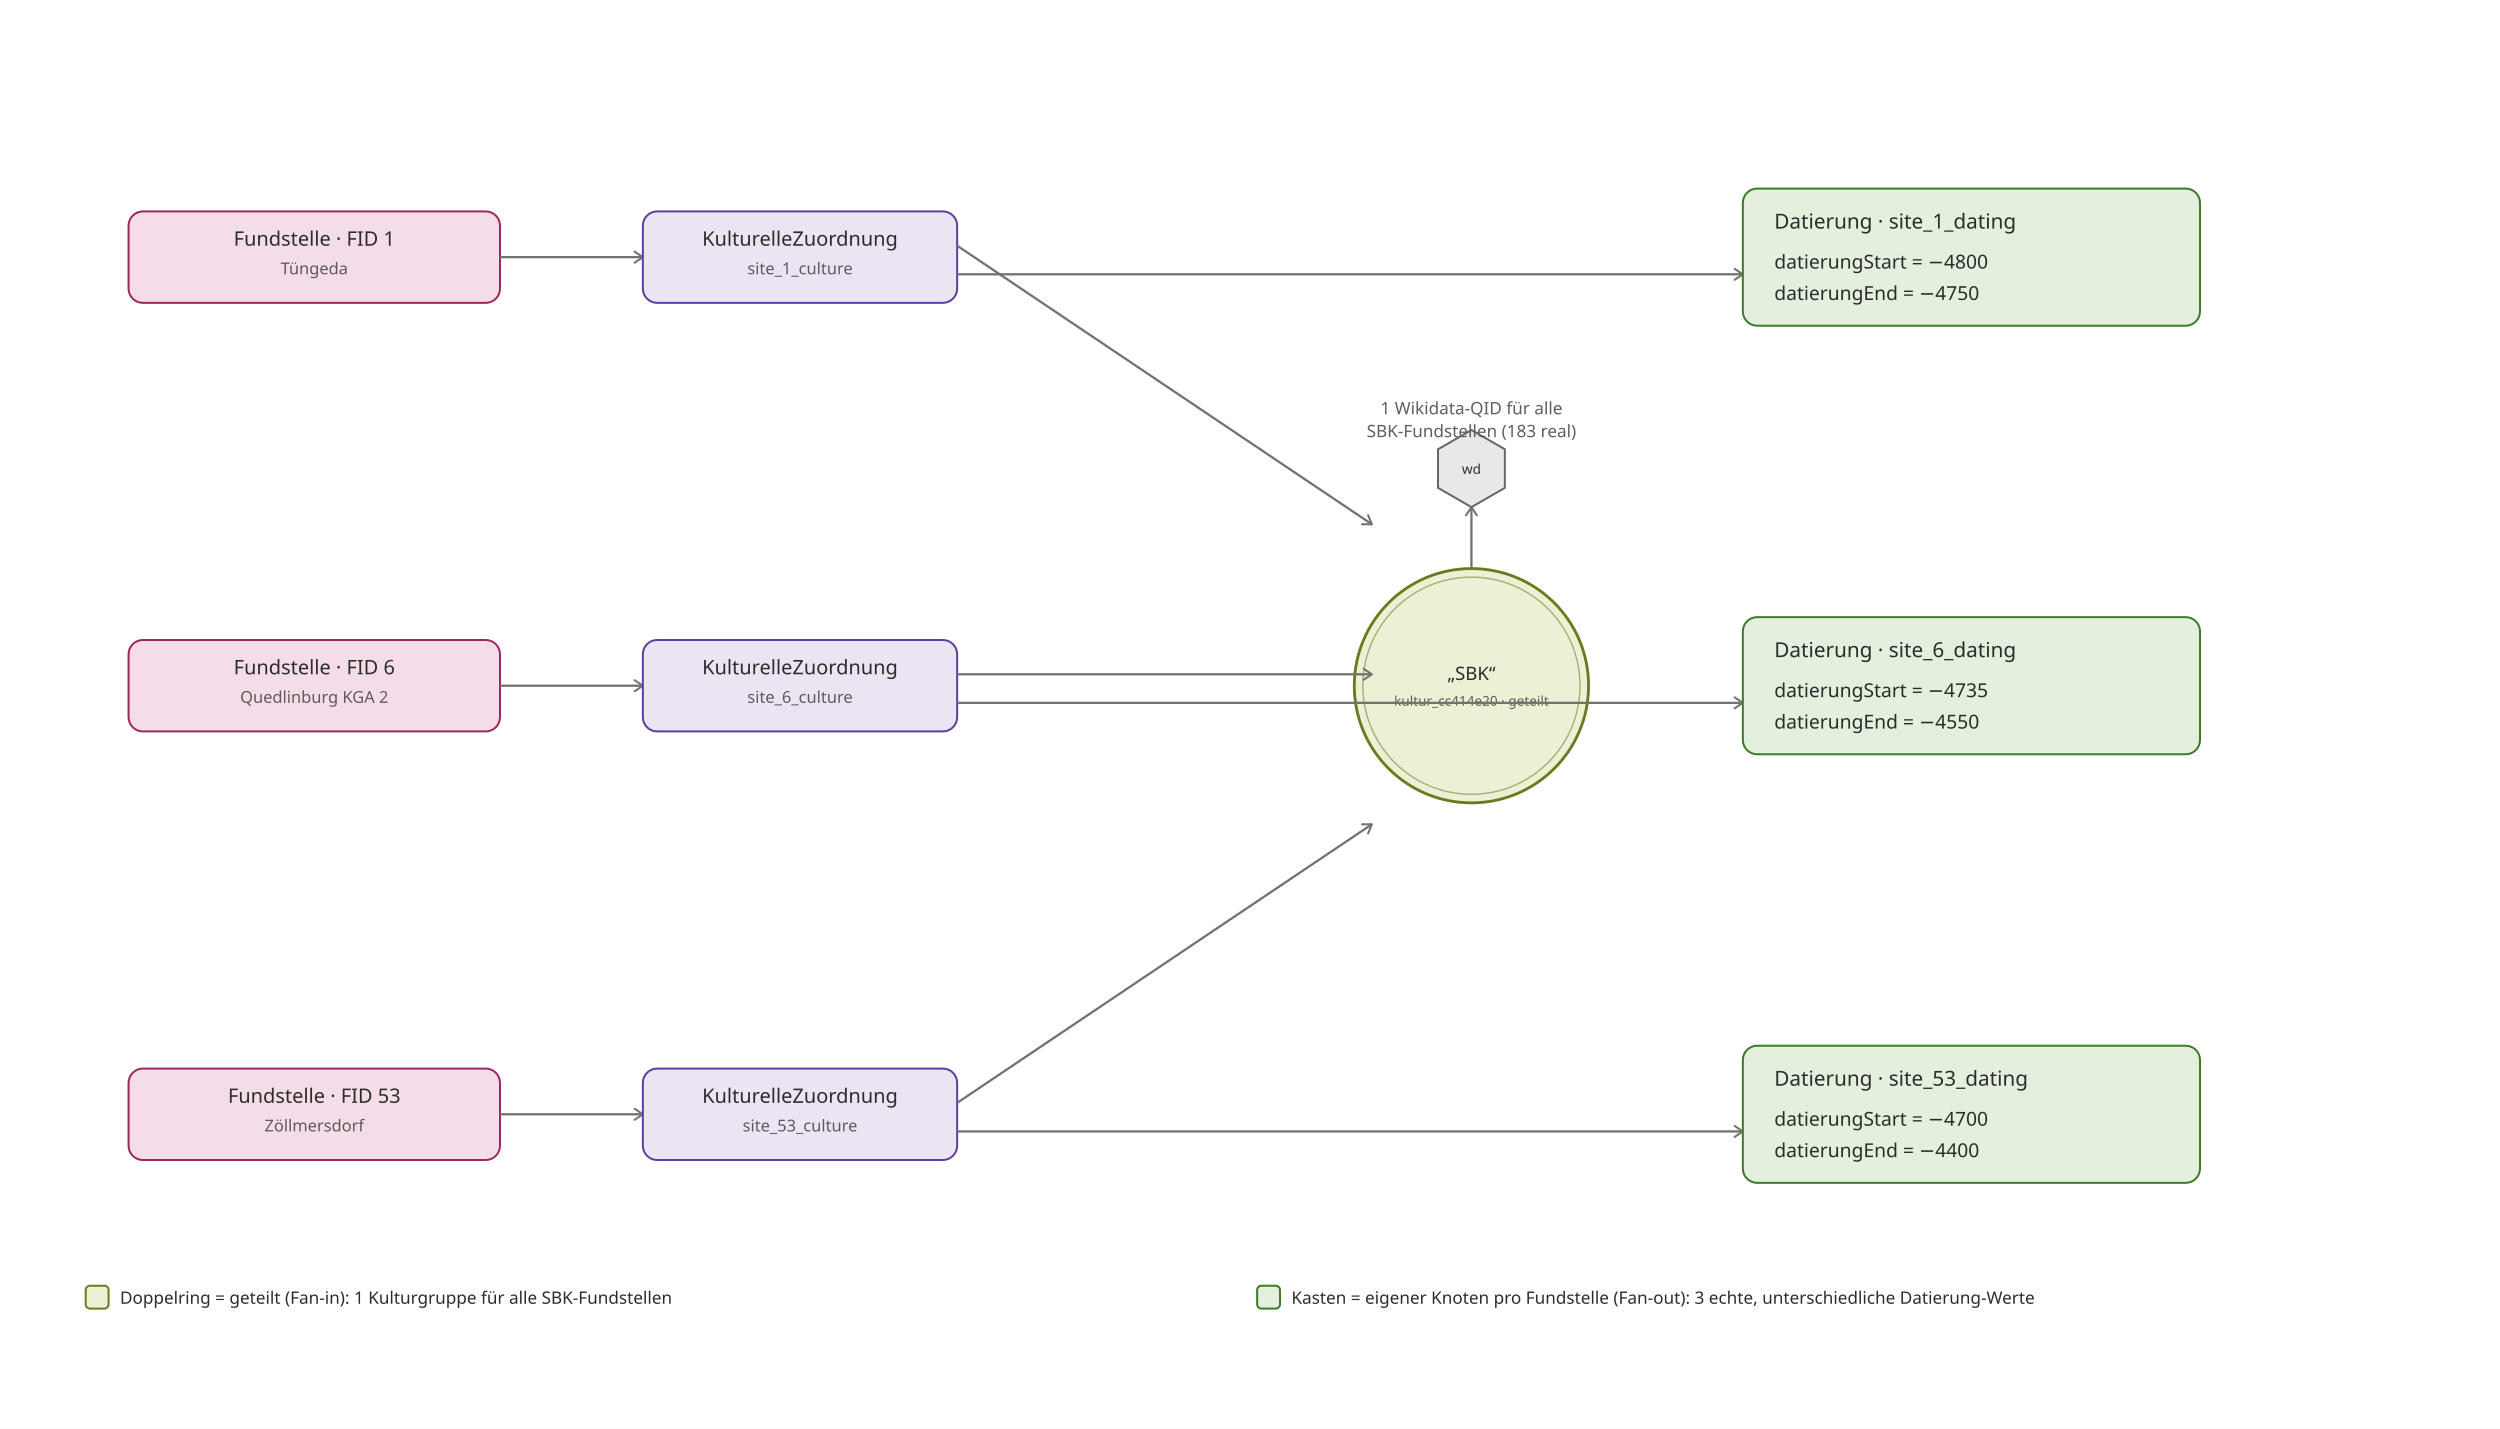
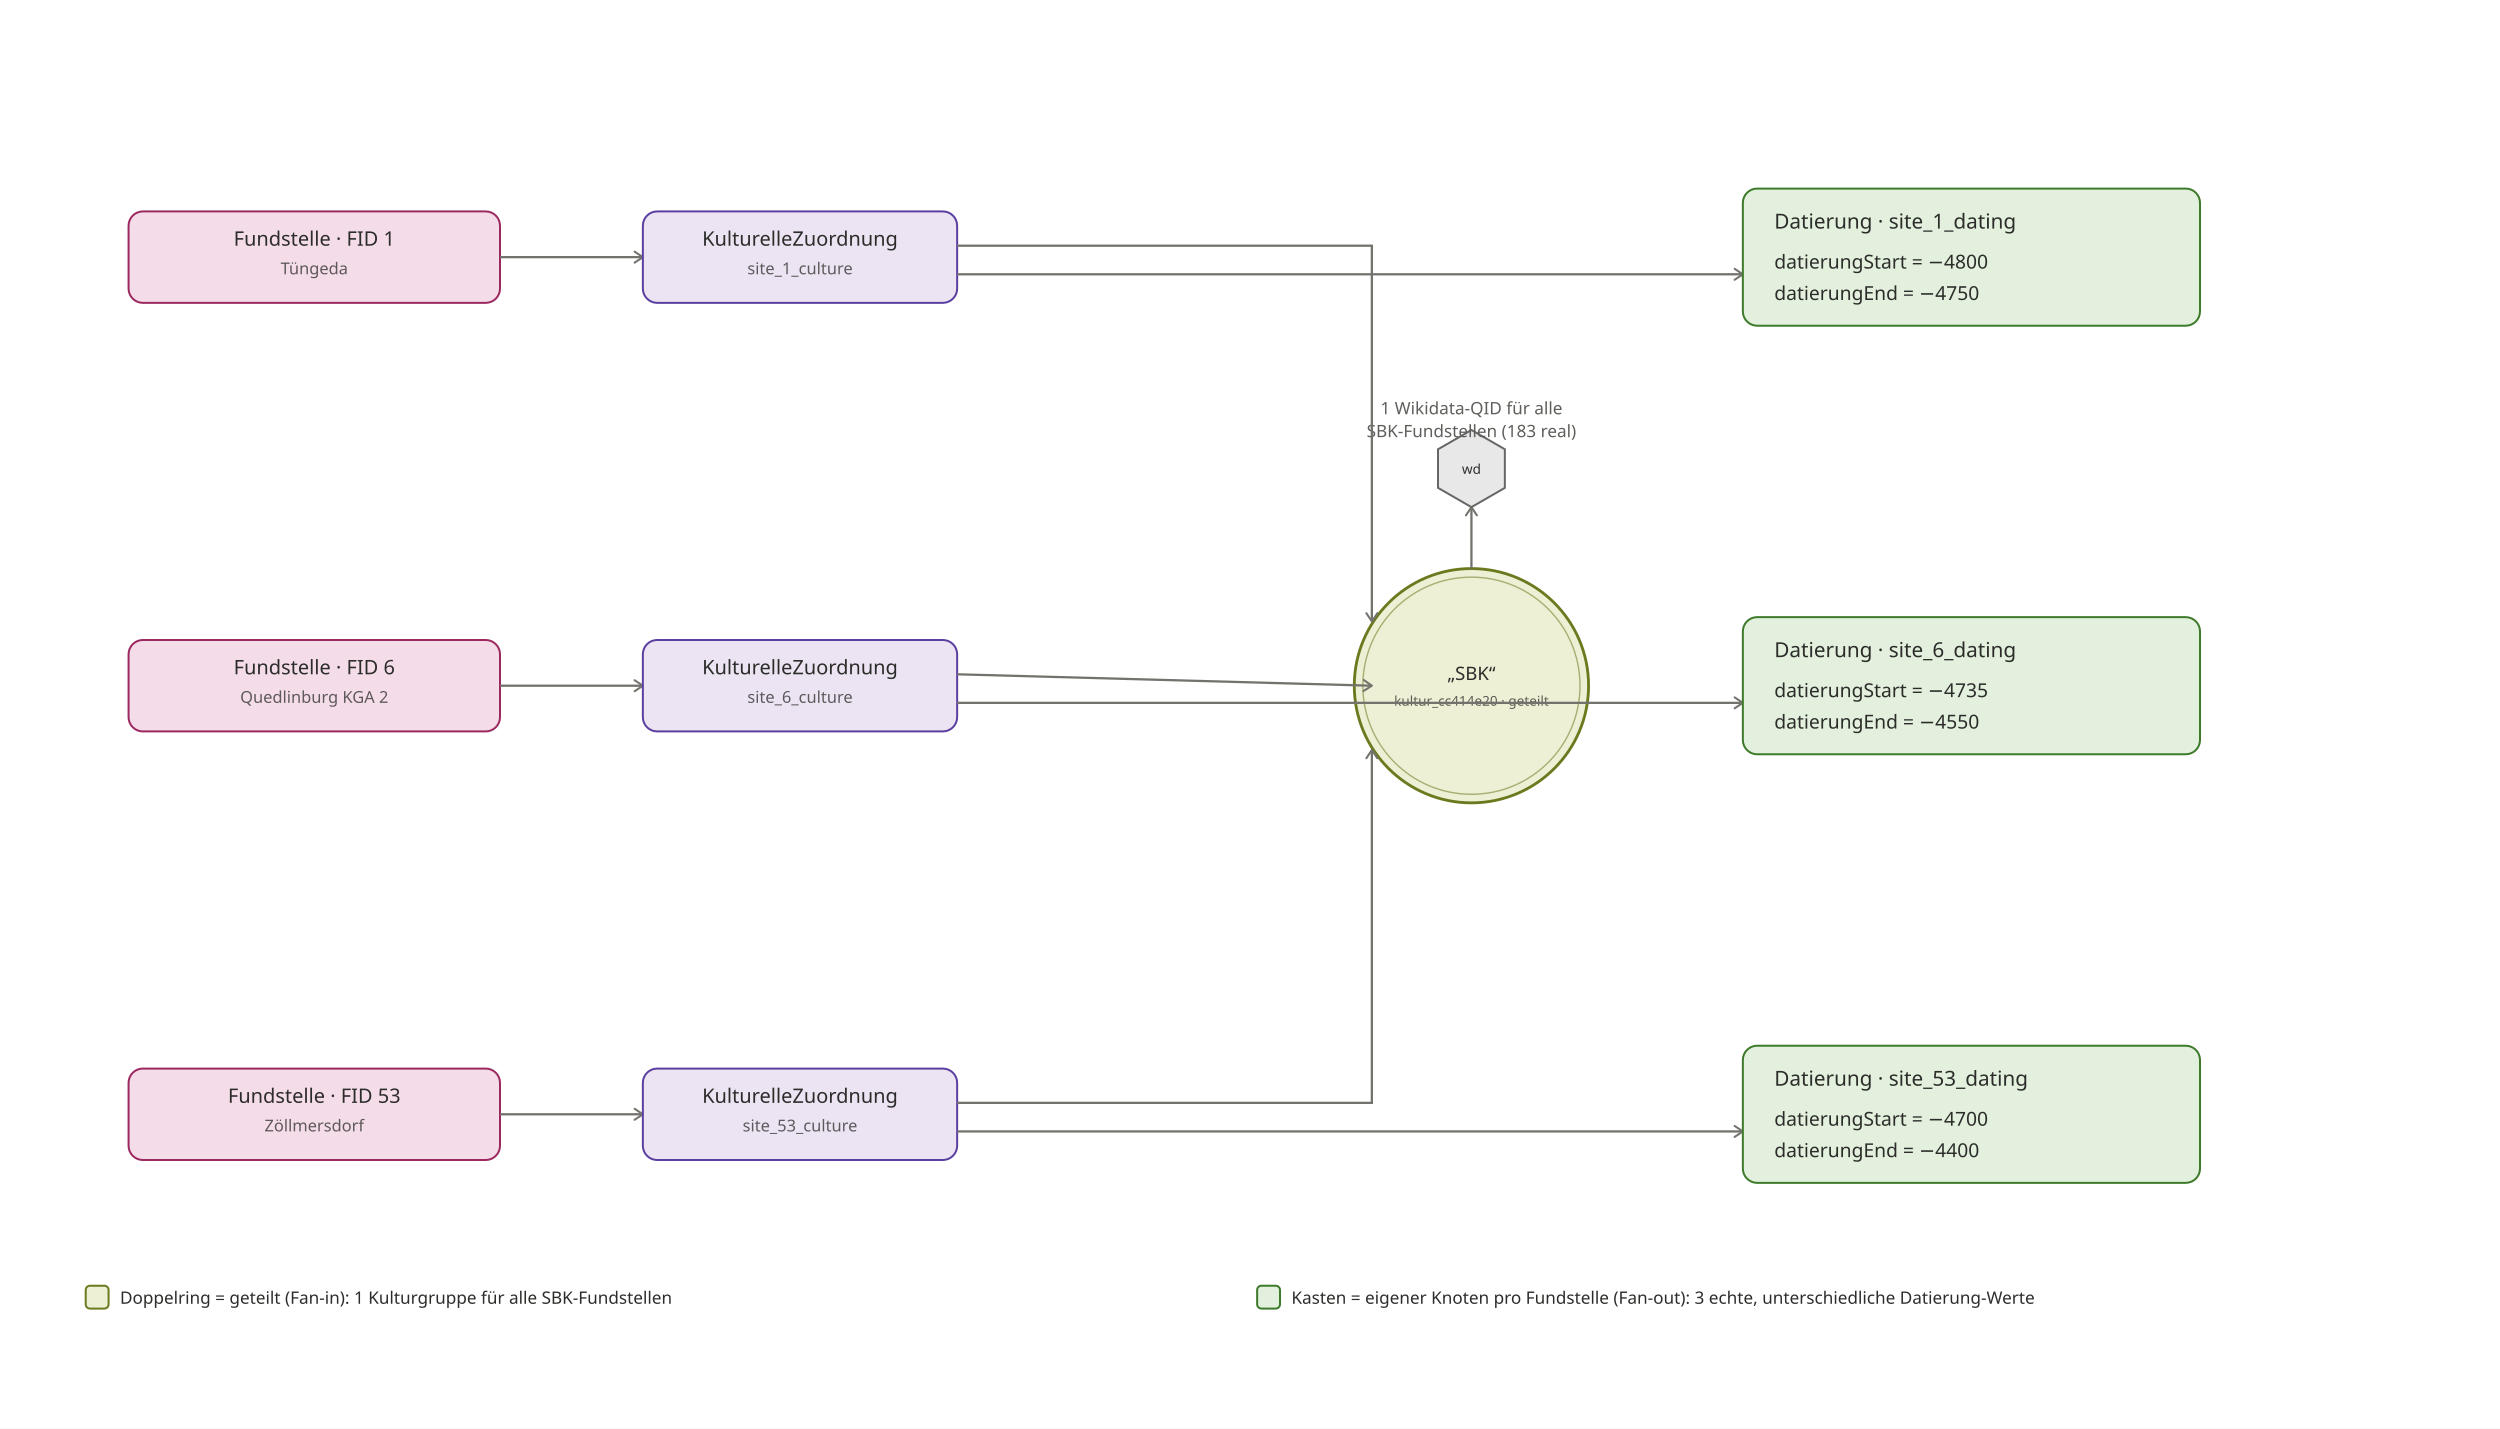
<svg xmlns="http://www.w3.org/2000/svg" width="1750" height="1000" viewBox="0 0 1750 1000" role="img">
  <rect x="0" y="0" width="1750" height="1000" fill="#ffffff" />
  <defs>
    <marker id="arrow" viewBox="0 0 10 10" refX="8" refY="5" markerWidth="6" markerHeight="6" orient="auto-start-reverse">
      <path d="M2 1L8 5L2 9" fill="none" stroke="#73726c" stroke-width="1.5" stroke-linecap="round" stroke-linejoin="round" />
    </marker>
    <marker id="arrow-uncertain" viewBox="0 0 10 10" refX="8" refY="5" markerWidth="6" markerHeight="6" orient="auto-start-reverse">
      <path d="M2 1L8 5L2 9" fill="none" stroke="#a03030" stroke-width="1.5" stroke-linecap="round" stroke-linejoin="round" />
    </marker>
  </defs>
  <circle cx="1030.0" cy="480.0" r="82.0" fill="#eef0d6" stroke="#6b7a1f" stroke-width="2" />
  <circle cx="1030.0" cy="480.0" r="76.0" fill="none" stroke="#6b7a1f" stroke-width="1" opacity="0.55" />
  <text x="1030.0" y="476.0" text-anchor="middle" font-family="Fira Sans" font-weight="500" font-size="13.0" fill="#2c2c2a">„SBK“</text>
  <text x="1030.0" y="494.0" text-anchor="middle" font-family="Fira Sans" font-size="9.5" fill="#2c2c2a" opacity="0.75">kultur_cc414e20 · geteilt</text>
  <line x1="1030.0" y1="398.0" x2="1030.0" y2="355.0" stroke="#73726c" stroke-width="1.6" marker-end="url(#arrow)" />
  <polygon points="1053.4,341.5 1030.0,355.0 1006.6,341.5 1006.6,314.5 1030.0,301.0 1053.4,314.5" fill="#e8e8e8" stroke="#666666" stroke-width="1.4" />
  <text x="1030.0" y="328.0" text-anchor="middle" dominant-baseline="central" font-family="Fira Sans" font-weight="500" font-size="9.5" fill="#2c2c2a">wd</text>
  <text x="1030.0" y="290.0" text-anchor="middle" font-family="Fira Sans" font-size="12" fill="#5f5e5a">1 Wikidata-QID für alle</text>
  <text x="1030.0" y="306.0" text-anchor="middle" font-family="Fira Sans" font-size="12" fill="#5f5e5a">SBK-Fundstellen (183 real)</text>
  <rect x="90.0" y="148.0" width="260.0" height="64.0" rx="10" fill="#f4dde9" stroke="#9c2860" stroke-width="1.4" />
  <text x="220.0" y="172.0" text-anchor="middle" font-family="Fira Sans" font-weight="500" font-size="14.0" fill="#2c2c2a">Fundstelle · FID 1</text>
  <text x="220.0" y="192.0" text-anchor="middle" font-family="Fira Sans" font-size="11.5" fill="#2c2c2a" opacity="0.75">Tüngeda</text>
  <line x1="350.0" y1="180.0" x2="450.0" y2="180.0" stroke="#73726c" stroke-width="1.6" marker-end="url(#arrow)" />
  <rect x="450.0" y="148.0" width="220.0" height="64.0" rx="10" fill="#ece4f2" stroke="#5b3fa0" stroke-width="1.4" />
  <text x="560.0" y="172.0" text-anchor="middle" font-family="Fira Sans" font-weight="500" font-size="14.0" fill="#2c2c2a">KulturelleZuordnung</text>
  <text x="560.0" y="192.0" text-anchor="middle" font-family="Fira Sans" font-size="11.5" fill="#2c2c2a" opacity="0.75">site_1_culture</text>
-   <line x1="670.0" y1="172.0" x2="960.3" y2="367.0" stroke="#73726c" stroke-width="1.6" marker-end="url(#arrow)" />
+   <path d="M 670.0 172.0 L 960.3 172.0 L 960.3 435.0" fill="none" stroke="#73726c" stroke-width="1.6" marker-end="url(#arrow)" />
  <line x1="670.0" y1="192.0" x2="1220.0" y2="192.0" stroke="#73726c" stroke-width="1.6" marker-end="url(#arrow)" />
  <rect x="1220.0" y="132.0" width="320.0" height="96.0" rx="10" fill="#e2f0dd" stroke="#3d7a2a" stroke-width="1.4" />
  <text x="1242.0" y="160.0" font-family="Fira Sans" font-weight="500" font-size="14.5" fill="#2c2c2a">Datierung · site_1_dating</text>
  <text x="1242.0" y="188.0" font-family="Fira Sans" font-size="13.5" fill="#2c2c2a">datierungStart = −4800</text>
  <text x="1242.0" y="210.0" font-family="Fira Sans" font-size="13.5" fill="#2c2c2a">datierungEnd = −4750</text>
  <rect x="90.0" y="448.0" width="260.0" height="64.0" rx="10" fill="#f4dde9" stroke="#9c2860" stroke-width="1.4" />
  <text x="220.0" y="472.0" text-anchor="middle" font-family="Fira Sans" font-weight="500" font-size="14.0" fill="#2c2c2a">Fundstelle · FID 6</text>
  <text x="220.0" y="492.0" text-anchor="middle" font-family="Fira Sans" font-size="11.5" fill="#2c2c2a" opacity="0.75">Quedlinburg KGA 2</text>
  <line x1="350.0" y1="480.0" x2="450.0" y2="480.0" stroke="#73726c" stroke-width="1.6" marker-end="url(#arrow)" />
  <rect x="450.0" y="448.0" width="220.0" height="64.0" rx="10" fill="#ece4f2" stroke="#5b3fa0" stroke-width="1.4" />
  <text x="560.0" y="472.0" text-anchor="middle" font-family="Fira Sans" font-weight="500" font-size="14.0" fill="#2c2c2a">KulturelleZuordnung</text>
  <text x="560.0" y="492.0" text-anchor="middle" font-family="Fira Sans" font-size="11.5" fill="#2c2c2a" opacity="0.75">site_6_culture</text>
-   <line x1="670.0" y1="472.0" x2="960.3" y2="472.0" stroke="#73726c" stroke-width="1.6" marker-end="url(#arrow)" />
+   <line x1="670.0" y1="472.0" x2="960.3" y2="480.0" stroke="#73726c" stroke-width="1.6" marker-end="url(#arrow)" />
  <line x1="670.0" y1="492.0" x2="1220.0" y2="492.0" stroke="#73726c" stroke-width="1.6" marker-end="url(#arrow)" />
  <rect x="1220.0" y="432.0" width="320.0" height="96.0" rx="10" fill="#e2f0dd" stroke="#3d7a2a" stroke-width="1.4" />
  <text x="1242.0" y="460.0" font-family="Fira Sans" font-weight="500" font-size="14.5" fill="#2c2c2a">Datierung · site_6_dating</text>
  <text x="1242.0" y="488.0" font-family="Fira Sans" font-size="13.5" fill="#2c2c2a">datierungStart = −4735</text>
  <text x="1242.0" y="510.0" font-family="Fira Sans" font-size="13.5" fill="#2c2c2a">datierungEnd = −4550</text>
  <rect x="90.0" y="748.0" width="260.0" height="64.0" rx="10" fill="#f4dde9" stroke="#9c2860" stroke-width="1.4" />
  <text x="220.0" y="772.0" text-anchor="middle" font-family="Fira Sans" font-weight="500" font-size="14.0" fill="#2c2c2a">Fundstelle · FID 53</text>
  <text x="220.0" y="792.0" text-anchor="middle" font-family="Fira Sans" font-size="11.5" fill="#2c2c2a" opacity="0.75">Zöllmersdorf</text>
  <line x1="350.0" y1="780.0" x2="450.0" y2="780.0" stroke="#73726c" stroke-width="1.6" marker-end="url(#arrow)" />
  <rect x="450.0" y="748.0" width="220.0" height="64.0" rx="10" fill="#ece4f2" stroke="#5b3fa0" stroke-width="1.4" />
  <text x="560.0" y="772.0" text-anchor="middle" font-family="Fira Sans" font-weight="500" font-size="14.0" fill="#2c2c2a">KulturelleZuordnung</text>
  <text x="560.0" y="792.0" text-anchor="middle" font-family="Fira Sans" font-size="11.5" fill="#2c2c2a" opacity="0.75">site_53_culture</text>
-   <line x1="670.0" y1="772.0" x2="960.3" y2="577.0" stroke="#73726c" stroke-width="1.6" marker-end="url(#arrow)" />
+   <path d="M 670.0 772.0 L 960.3 772.0 L 960.3 525.0" fill="none" stroke="#73726c" stroke-width="1.6" marker-end="url(#arrow)" />
  <line x1="670.0" y1="792.0" x2="1220.0" y2="792.0" stroke="#73726c" stroke-width="1.6" marker-end="url(#arrow)" />
  <rect x="1220.0" y="732.0" width="320.0" height="96.0" rx="10" fill="#e2f0dd" stroke="#3d7a2a" stroke-width="1.4" />
  <text x="1242.0" y="760.0" font-family="Fira Sans" font-weight="500" font-size="14.5" fill="#2c2c2a">Datierung · site_53_dating</text>
  <text x="1242.0" y="788.0" font-family="Fira Sans" font-size="13.5" fill="#2c2c2a">datierungStart = −4700</text>
  <text x="1242.0" y="810.0" font-family="Fira Sans" font-size="13.5" fill="#2c2c2a">datierungEnd = −4400</text>
  <rect x="60.0" y="900.0" width="16" height="16" rx="3" fill="#eef0d6" stroke="#6b7a1f" stroke-width="1.4" />
  <text x="84.0" y="908.0" dominant-baseline="central" font-family="Fira Sans" font-size="12" fill="#2c2c2a">Doppelring = geteilt (Fan-in): 1 Kulturgruppe für alle SBK-Fundstellen</text>
  <rect x="880.0" y="900.0" width="16" height="16" rx="3" fill="#e2f0dd" stroke="#3d7a2a" stroke-width="1.4" />
  <text x="904.0" y="908.0" dominant-baseline="central" font-family="Fira Sans" font-size="12" fill="#2c2c2a">Kasten = eigener Knoten pro Fundstelle (Fan-out): 3 echte, unterschiedliche Datierung-Werte</text>
</svg>
